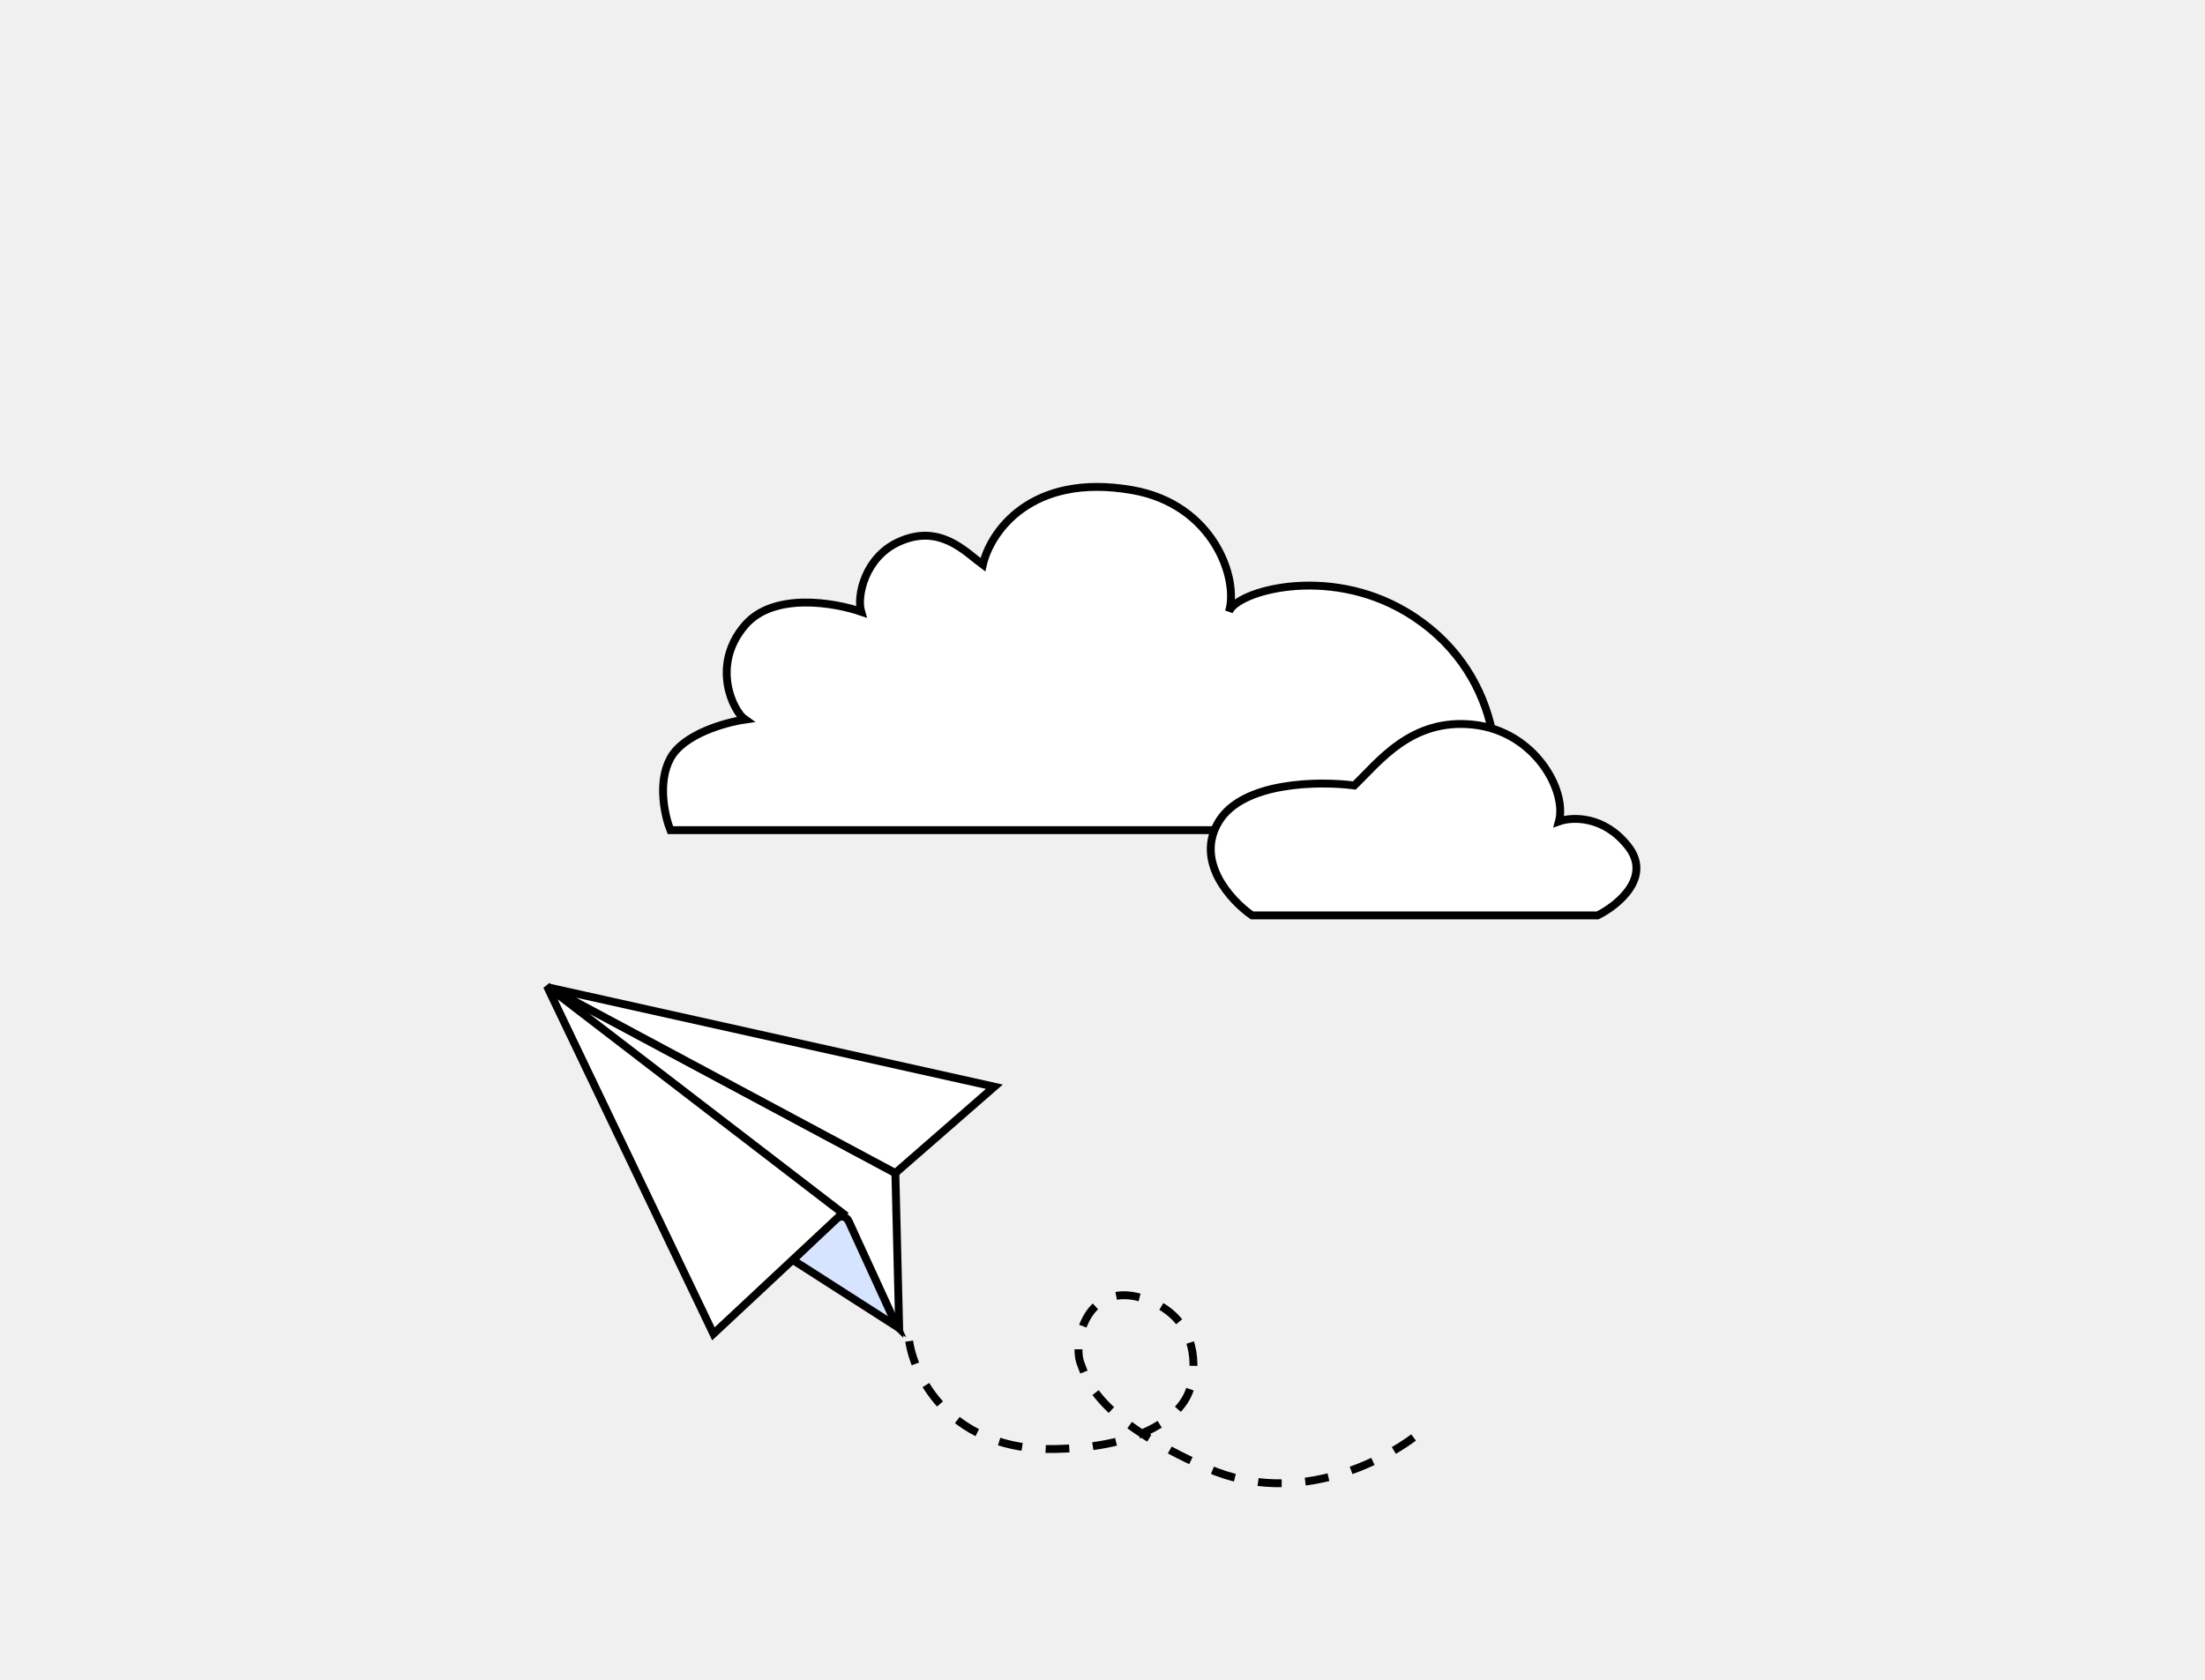
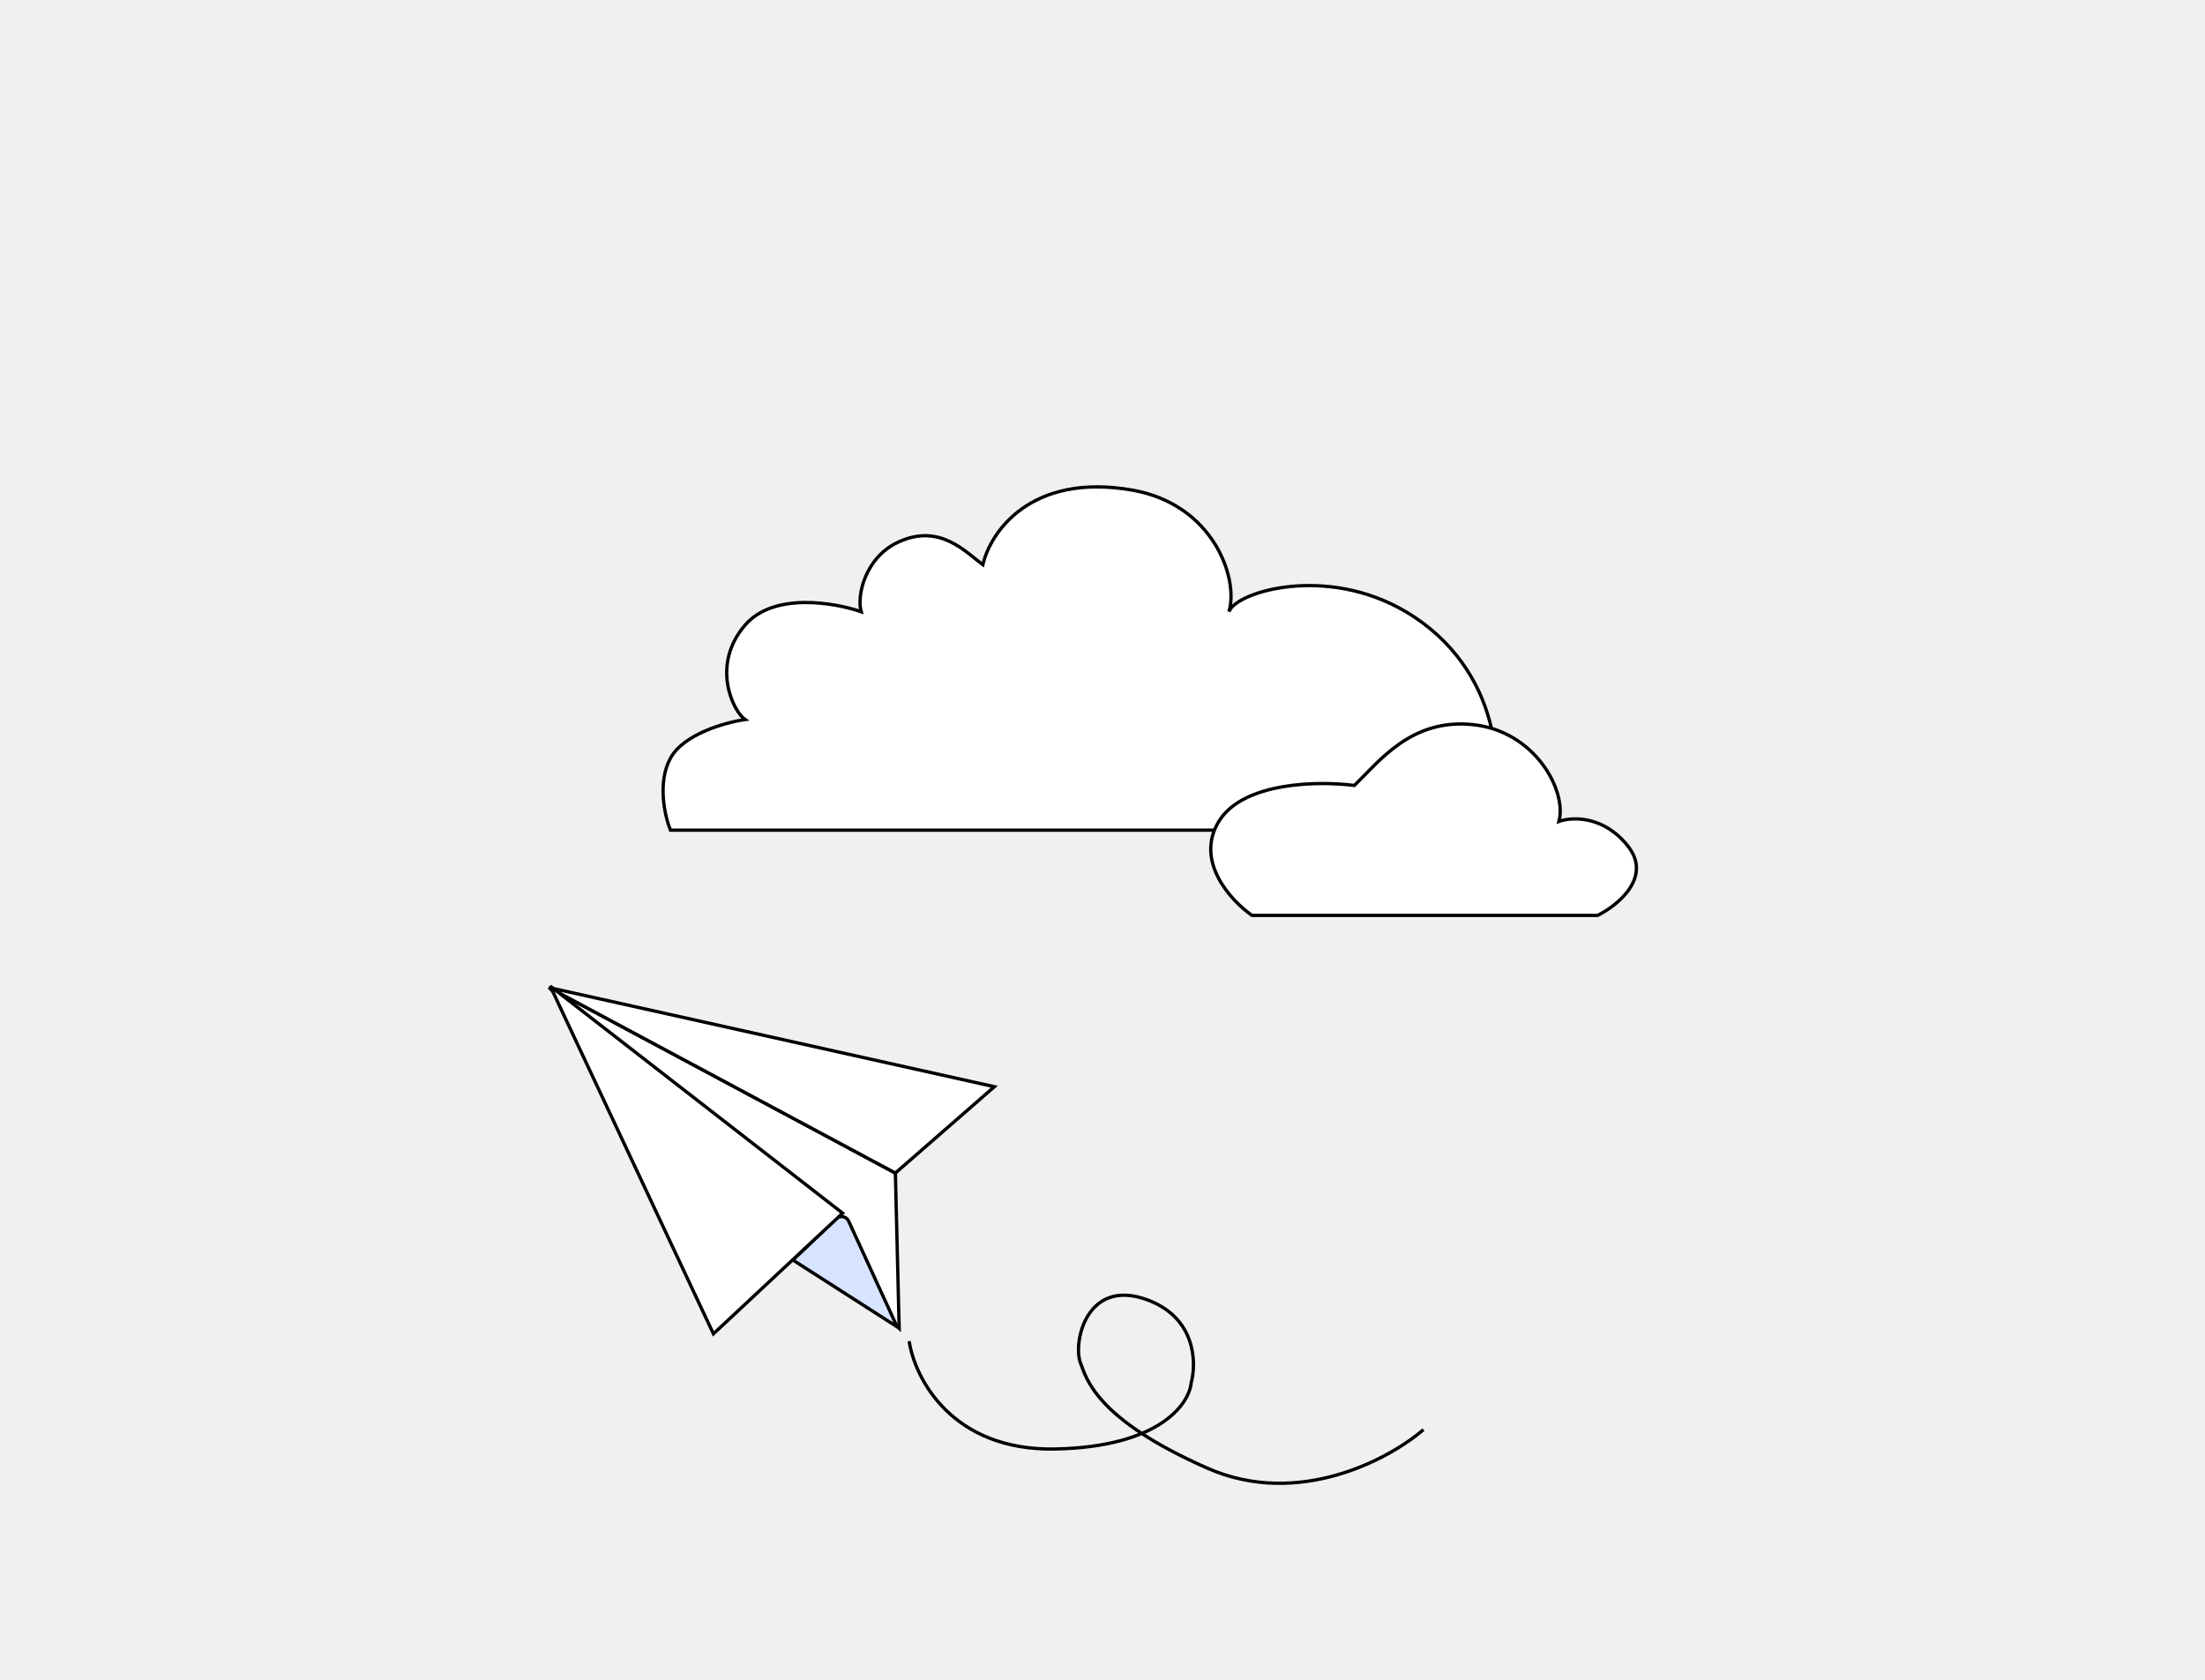
<svg xmlns="http://www.w3.org/2000/svg" width="668" height="509" viewBox="0 0 668 509" fill="none">
-   <path d="M449.364 251.521H203.095C201.42 247.333 199.074 237.113 203.095 229.742C207.116 222.371 219.848 218.853 225.712 218.015C222.082 215.502 215.272 201.509 225.712 189.404C234.381 179.352 252.796 182.554 260.893 185.347C259.497 180.6 262.023 168.965 272.075 164.275C284.64 158.411 292.444 167.198 297.749 171.106C299.983 161.334 312.157 143.129 342.982 148.49C367.567 152.766 375.371 175.295 372.3 185.347C374.534 179.204 401.911 171.106 425.91 185.347C454.767 202.47 457.182 235.606 449.364 251.521Z" fill="white" stroke="black" stroke-width="2.386" />
-   <path d="M484.004 277.354H379.297C372.876 272.887 361.874 260.937 369.246 248.874C376.617 236.811 399.68 236.588 410.29 237.985C417.829 230.725 427.546 217.549 446.309 219.56C465.073 221.57 474.789 239.66 472.277 248.874C476.186 247.478 485.846 247.031 493.218 256.413C500.589 265.795 490.146 274.283 484.004 277.354Z" fill="white" stroke="black" stroke-width="2.386" />
-   <path d="M271.249 355.415L166.32 299.219L272.402 402.447L271.249 355.415Z" fill="white" stroke="black" stroke-width="2.386" />
-   <path d="M301.239 329.256L166.32 299.219L271.249 355.415L301.239 329.256Z" fill="white" stroke="black" stroke-width="2.386" />
-   <path d="M271.777 402.009L240.195 381.763L253.286 369.257C254.471 368.125 256.42 368.498 257.103 369.989L271.777 402.009Z" fill="#D6E4FF" stroke="black" stroke-width="2.386" />
-   <path d="M216.128 404.132L165.695 298.781L255.269 367.571L216.128 404.132Z" fill="white" stroke="black" stroke-width="2.386" />
-   <path d="M275.43 406.355C277.105 417.524 288.329 439.694 319.825 439.024C351.321 438.354 360.311 425.342 360.87 418.92C362.545 412.777 362.21 399.152 347.467 393.791C329.039 387.089 324.934 406.982 327.364 413.057C329.039 417.245 331.552 429.809 365.896 444.887C393.371 456.949 420.901 442.095 431.232 433.16" stroke="black" stroke-width="2.386" stroke-dasharray="7.16 7.16" />
+   <path d="M449.364 251.521H203.095C201.42 247.333 199.074 237.113 203.095 229.742C207.116 222.371 219.848 218.853 225.712 218.015C222.082 215.502 215.272 201.509 225.712 189.404C234.381 179.352 252.796 182.554 260.893 185.347C259.497 180.6 262.023 168.965 272.075 164.275C284.64 158.411 292.444 167.198 297.749 171.106C299.983 161.334 312.157 143.129 342.982 148.49C367.567 152.766 375.371 175.295 372.3 185.347C374.534 179.204 401.911 171.106 425.91 185.347C454.767 202.47 457.182 235.606 449.364 251.521Z" fill="white" stroke="black" strokeWidth="2.386" />
+   <path d="M484.004 277.354H379.297C372.876 272.887 361.874 260.937 369.246 248.874C376.617 236.811 399.68 236.588 410.29 237.985C417.829 230.725 427.546 217.549 446.309 219.56C465.073 221.57 474.789 239.66 472.277 248.874C476.186 247.478 485.846 247.031 493.218 256.413C500.589 265.795 490.146 274.283 484.004 277.354Z" fill="white" stroke="black" strokeWidth="2.386" />
+   <path d="M271.249 355.415L166.32 299.219L272.402 402.447L271.249 355.415Z" fill="white" stroke="black" strokeWidth="2.386" />
+   <path d="M301.239 329.256L166.32 299.219L271.249 355.415L301.239 329.256Z" fill="white" stroke="black" strokeWidth="2.386" />
+   <path d="M271.777 402.009L240.195 381.763L253.286 369.257C254.471 368.125 256.42 368.498 257.103 369.989L271.777 402.009Z" fill="#D6E4FF" stroke="black" strokeWidth="2.386" />
+   <path d="M216.128 404.132L166.695 298.781L255.269 367.571L216.128 404.132Z" fill="white" stroke="black" strokeWidth="2.386" />
+   <path d="M275.43 406.355C277.105 417.524 288.329 439.694 319.825 439.024C351.321 438.354 360.311 425.342 360.87 418.92C362.545 412.777 362.21 399.152 347.467 393.791C329.039 387.089 324.934 406.982 327.364 413.057C329.039 417.245 331.552 429.809 365.896 444.887C393.371 456.949 420.901 442.095 431.232 433.16" stroke="black" strokeWidth="2.386" strokeDasharray="7.16 7.16" />
</svg>
